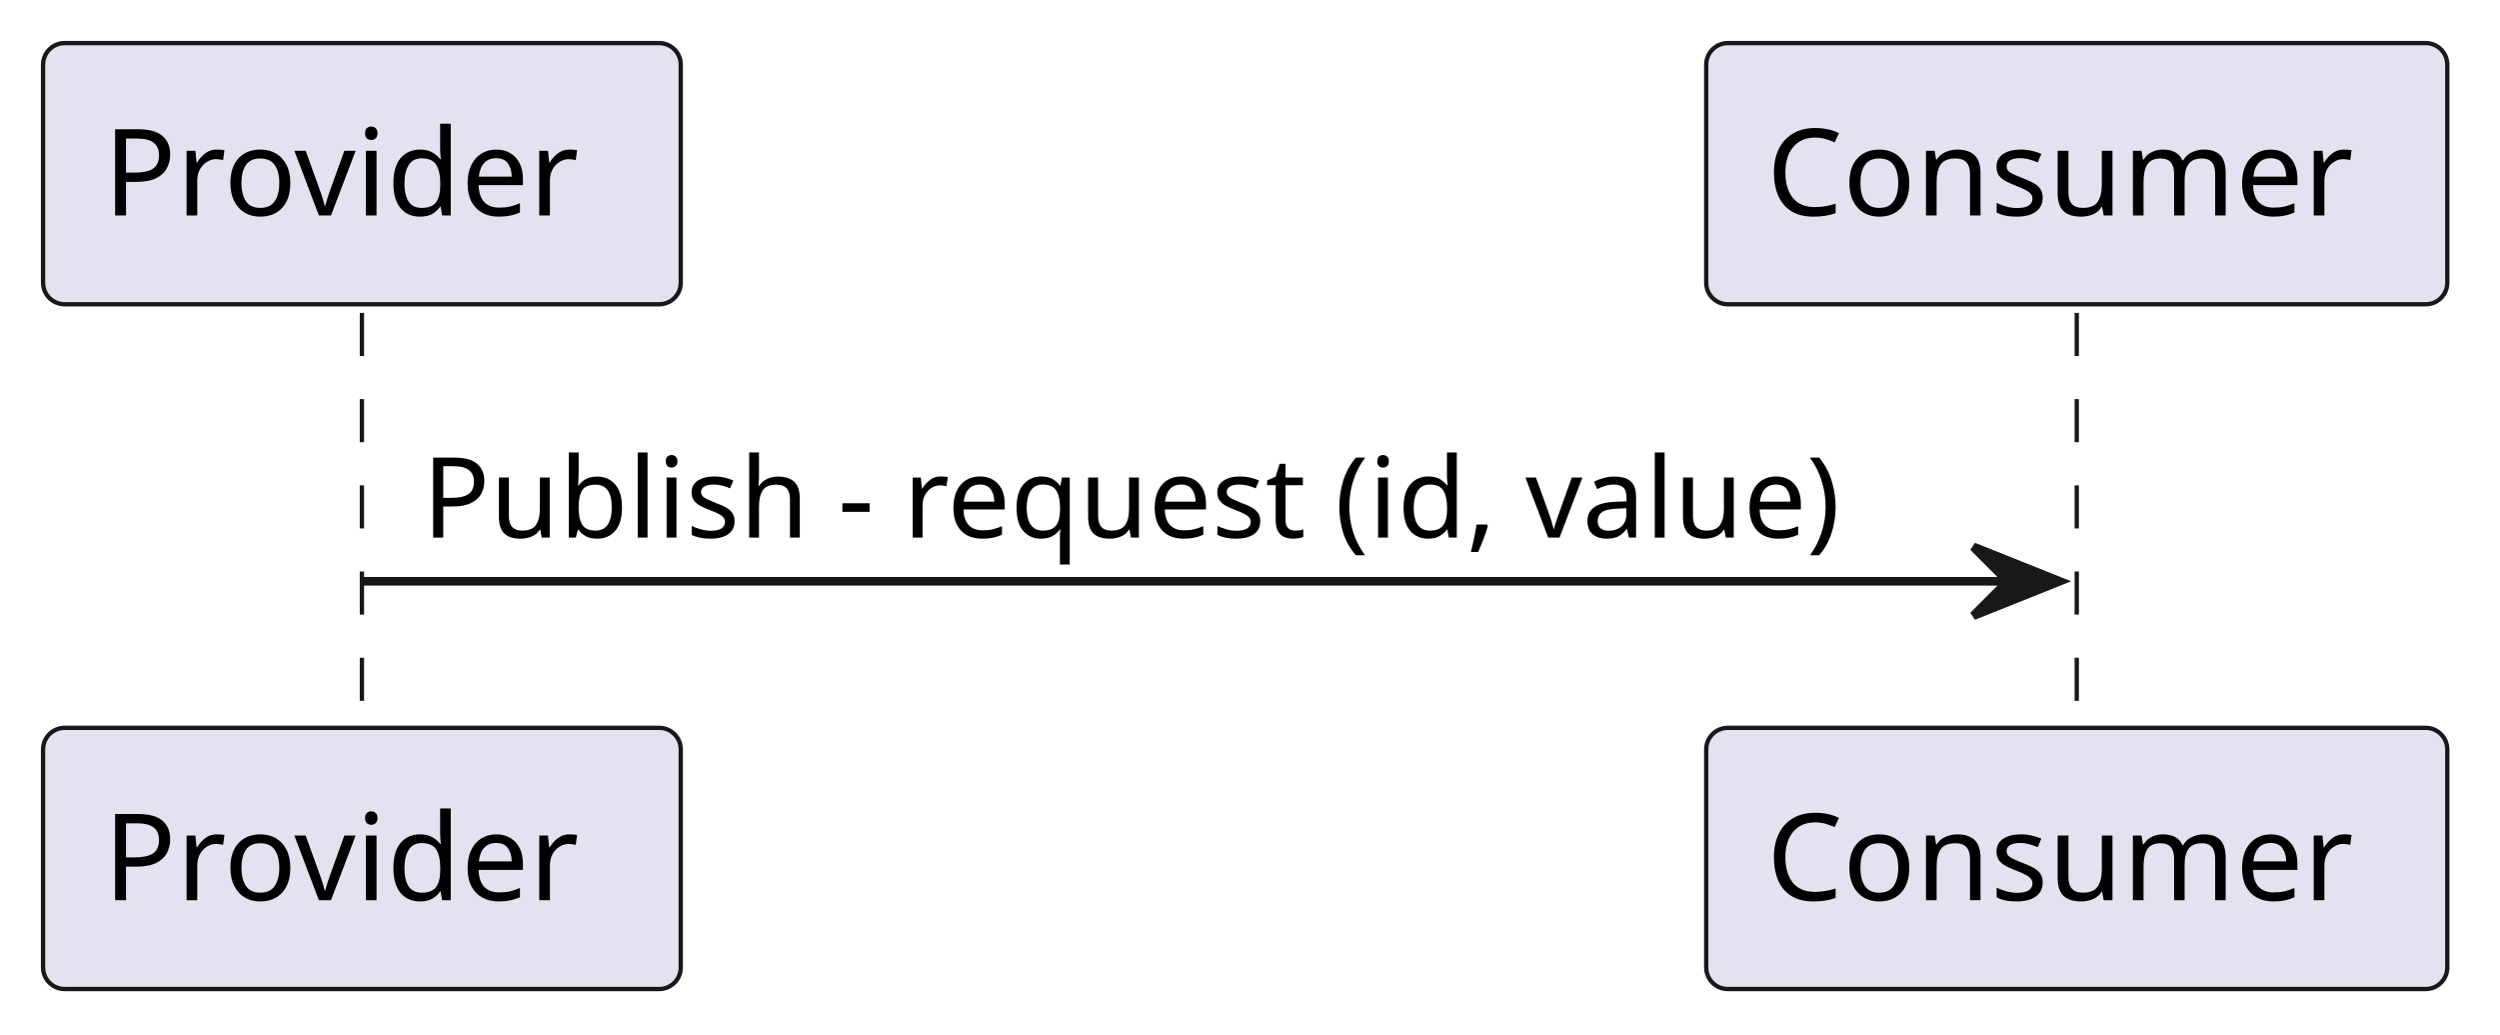
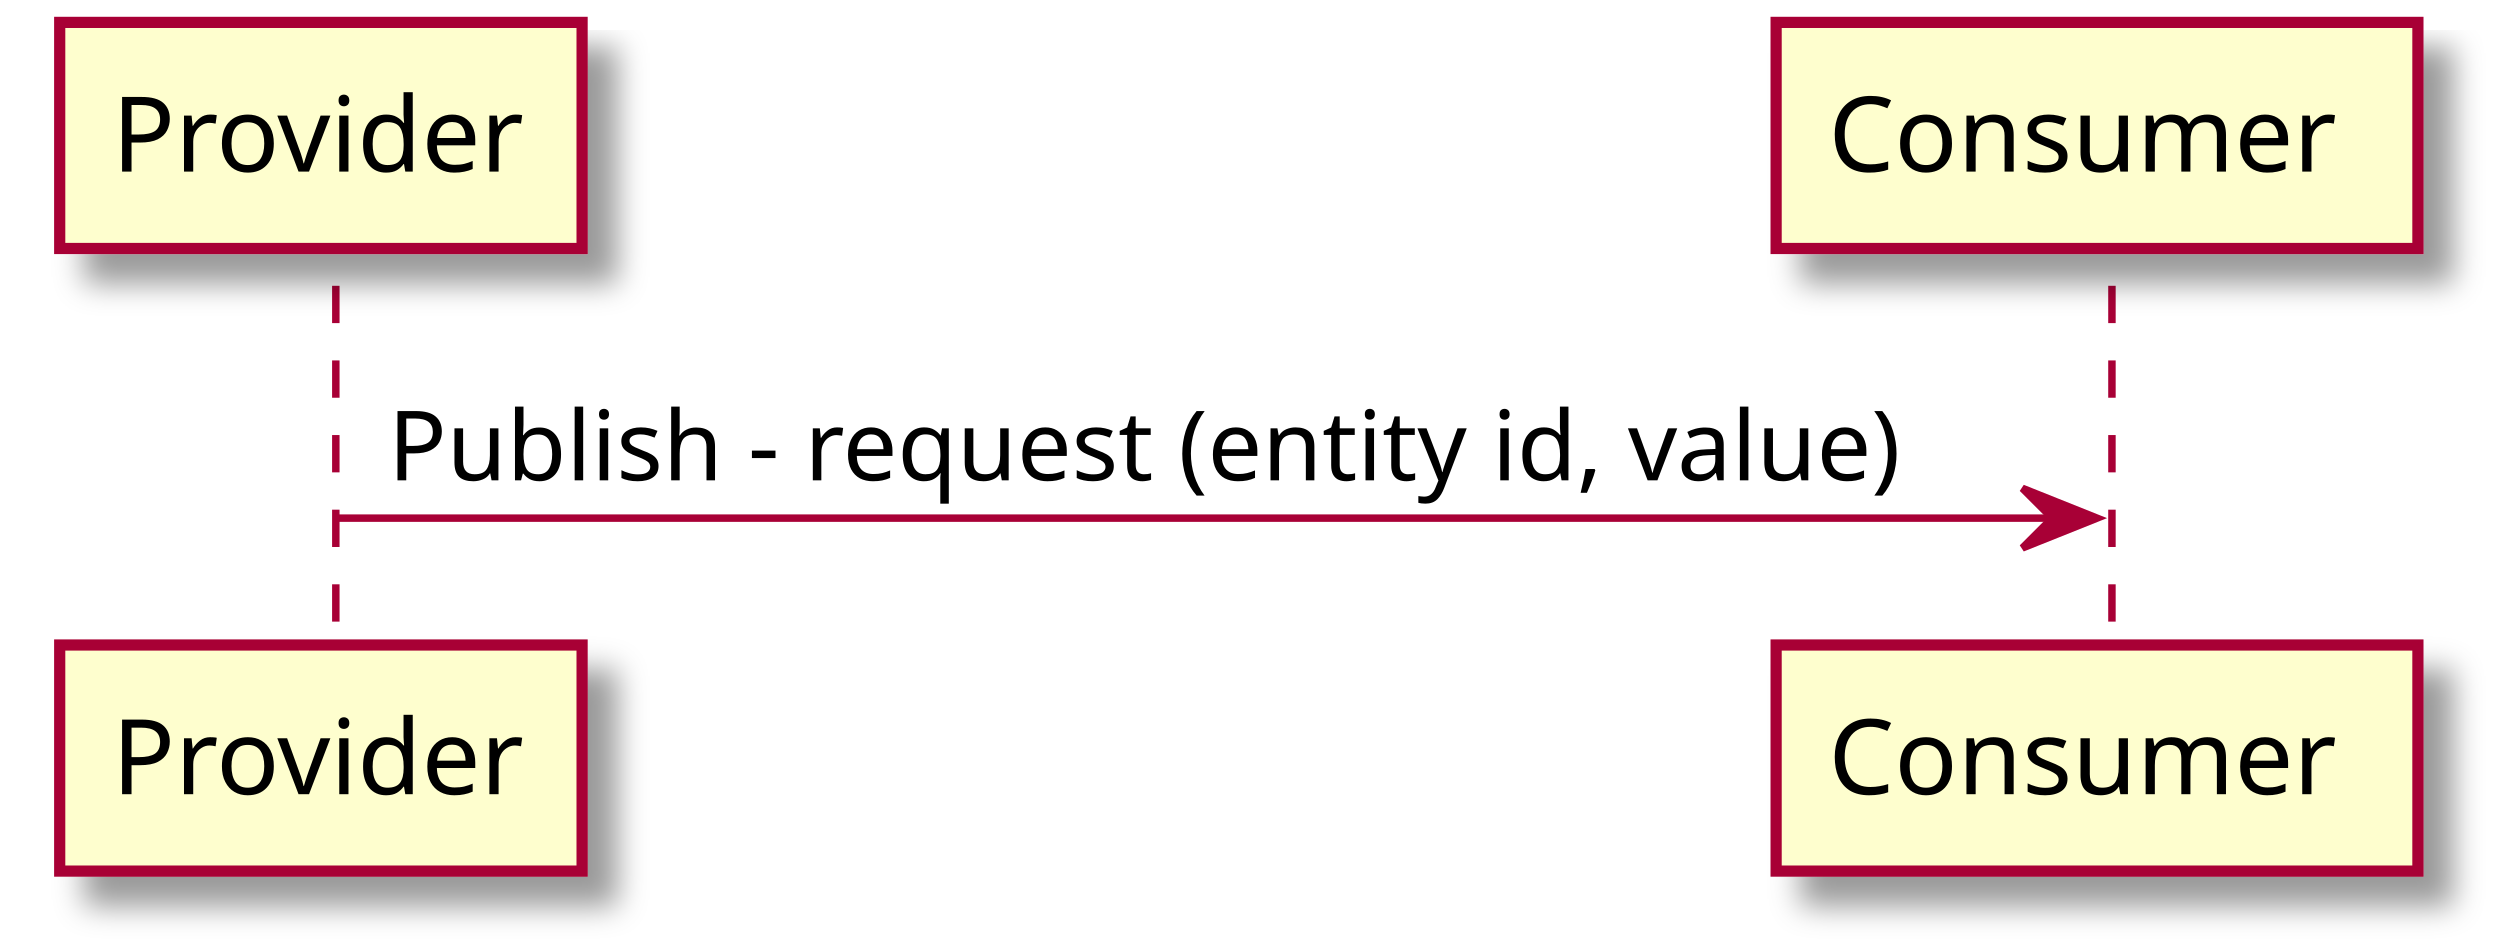
- <svg xmlns="http://www.w3.org/2000/svg" contentStyleType="text/css" height="120px" preserveAspectRatio="none" style="width:290px;height:120px;background:#FFFFFF;" version="1.1" viewBox="0 0 290 120" width="290px" zoomAndPan="magnify">
-   <defs />
+ <svg xmlns="http://www.w3.org/2000/svg" contentScriptType="application/ecmascript" contentStyleType="text/css" height="127px" preserveAspectRatio="none" style="width:335px;height:127px;" version="1.1" viewBox="0 0 335 127" width="335px" zoomAndPan="magnify">
+   <defs>
+     <filter height="300%" id="foe2cey5duode" width="300%" x="-1" y="-1">
+       <feGaussianBlur result="blurOut" stdDeviation="2.0" />
+       <feColorMatrix in="blurOut" result="blurOut2" type="matrix" values="0 0 0 0 0 0 0 0 0 0 0 0 0 0 0 0 0 0 .4 0" />
+       <feOffset dx="4.0" dy="4.0" in="blurOut2" result="blurOut3" />
+       <feBlend in="SourceGraphic" in2="blurOut3" mode="normal" />
+     </filter>
+   </defs>
  <g>
-     <line style="stroke:#181818;stroke-width:0.5;stroke-dasharray:5.0,5.0;" x1="42" x2="42" y1="36.297" y2="85.43" />
-     <line style="stroke:#181818;stroke-width:0.5;stroke-dasharray:5.0,5.0;" x1="241" x2="241" y1="36.297" y2="85.43" />
-     <rect fill="#E2E2F0" height="30.297" rx="2.5" ry="2.5" style="stroke:#181818;stroke-width:0.5;" width="74" x="5" y="5" />
-     <text fill="#000000" font-family="sans-serif" font-size="14" lengthAdjust="spacing" textLength="60" x="12" y="24.995">Provider</text>
-     <rect fill="#E2E2F0" height="30.297" rx="2.5" ry="2.5" style="stroke:#181818;stroke-width:0.5;" width="74" x="5" y="84.43" />
-     <text fill="#000000" font-family="sans-serif" font-size="14" lengthAdjust="spacing" textLength="60" x="12" y="104.425">Provider</text>
-     <rect fill="#E2E2F0" height="30.297" rx="2.5" ry="2.5" style="stroke:#181818;stroke-width:0.5;" width="86" x="198" y="5" />
-     <text fill="#000000" font-family="sans-serif" font-size="14" lengthAdjust="spacing" textLength="72" x="205" y="24.995">Consumer</text>
-     <rect fill="#E2E2F0" height="30.297" rx="2.5" ry="2.5" style="stroke:#181818;stroke-width:0.5;" width="86" x="198" y="84.43" />
-     <text fill="#000000" font-family="sans-serif" font-size="14" lengthAdjust="spacing" textLength="72" x="205" y="104.425">Consumer</text>
-     <polygon fill="#181818" points="229,63.43,239,67.43,229,71.43,233,67.43" style="stroke:#181818;stroke-width:1.0;" />
-     <line style="stroke:#181818;stroke-width:1.0;" x1="42" x2="235" y1="67.43" y2="67.43" />
-     <text fill="#000000" font-family="sans-serif" font-size="13" lengthAdjust="spacing" textLength="175" x="49" y="62.364">Publish - request (id, value)</text>
+     <line style="stroke: #A80036; stroke-width: 1.0; stroke-dasharray: 5.0,5.0;" x1="45" x2="45" y1="38.297" y2="87.43" />
+     <line style="stroke: #A80036; stroke-width: 1.0; stroke-dasharray: 5.0,5.0;" x1="283" x2="283" y1="38.297" y2="87.43" />
+     <rect fill="#FEFECE" filter="url(#foe2cey5duode)" height="30.297" style="stroke: #A80036; stroke-width: 1.5;" width="70" x="8" y="3" />
+     <text fill="#000000" font-family="sans-serif" font-size="14" lengthAdjust="spacingAndGlyphs" textLength="56" x="15" y="22.995">Provider</text>
+     <rect fill="#FEFECE" filter="url(#foe2cey5duode)" height="30.297" style="stroke: #A80036; stroke-width: 1.5;" width="70" x="8" y="86.43" />
+     <text fill="#000000" font-family="sans-serif" font-size="14" lengthAdjust="spacingAndGlyphs" textLength="56" x="15" y="106.425">Provider</text>
+     <rect fill="#FEFECE" filter="url(#foe2cey5duode)" height="30.297" style="stroke: #A80036; stroke-width: 1.5;" width="86" x="238" y="3" />
+     <text fill="#000000" font-family="sans-serif" font-size="14" lengthAdjust="spacingAndGlyphs" textLength="72" x="245" y="22.995">Consumer</text>
+     <rect fill="#FEFECE" filter="url(#foe2cey5duode)" height="30.297" style="stroke: #A80036; stroke-width: 1.5;" width="86" x="238" y="86.43" />
+     <text fill="#000000" font-family="sans-serif" font-size="14" lengthAdjust="spacingAndGlyphs" textLength="72" x="245" y="106.425">Consumer</text>
+     <polygon fill="#A80036" points="271,65.43,281,69.43,271,73.43,275,69.43" style="stroke: #A80036; stroke-width: 1.0;" />
+     <line style="stroke: #A80036; stroke-width: 1.0;" x1="45" x2="277" y1="69.43" y2="69.43" />
+     <text fill="#000000" font-family="sans-serif" font-size="13" lengthAdjust="spacingAndGlyphs" textLength="214" x="52" y="64.364">Publish - request (entity id, value)</text>
  </g>
</svg>
